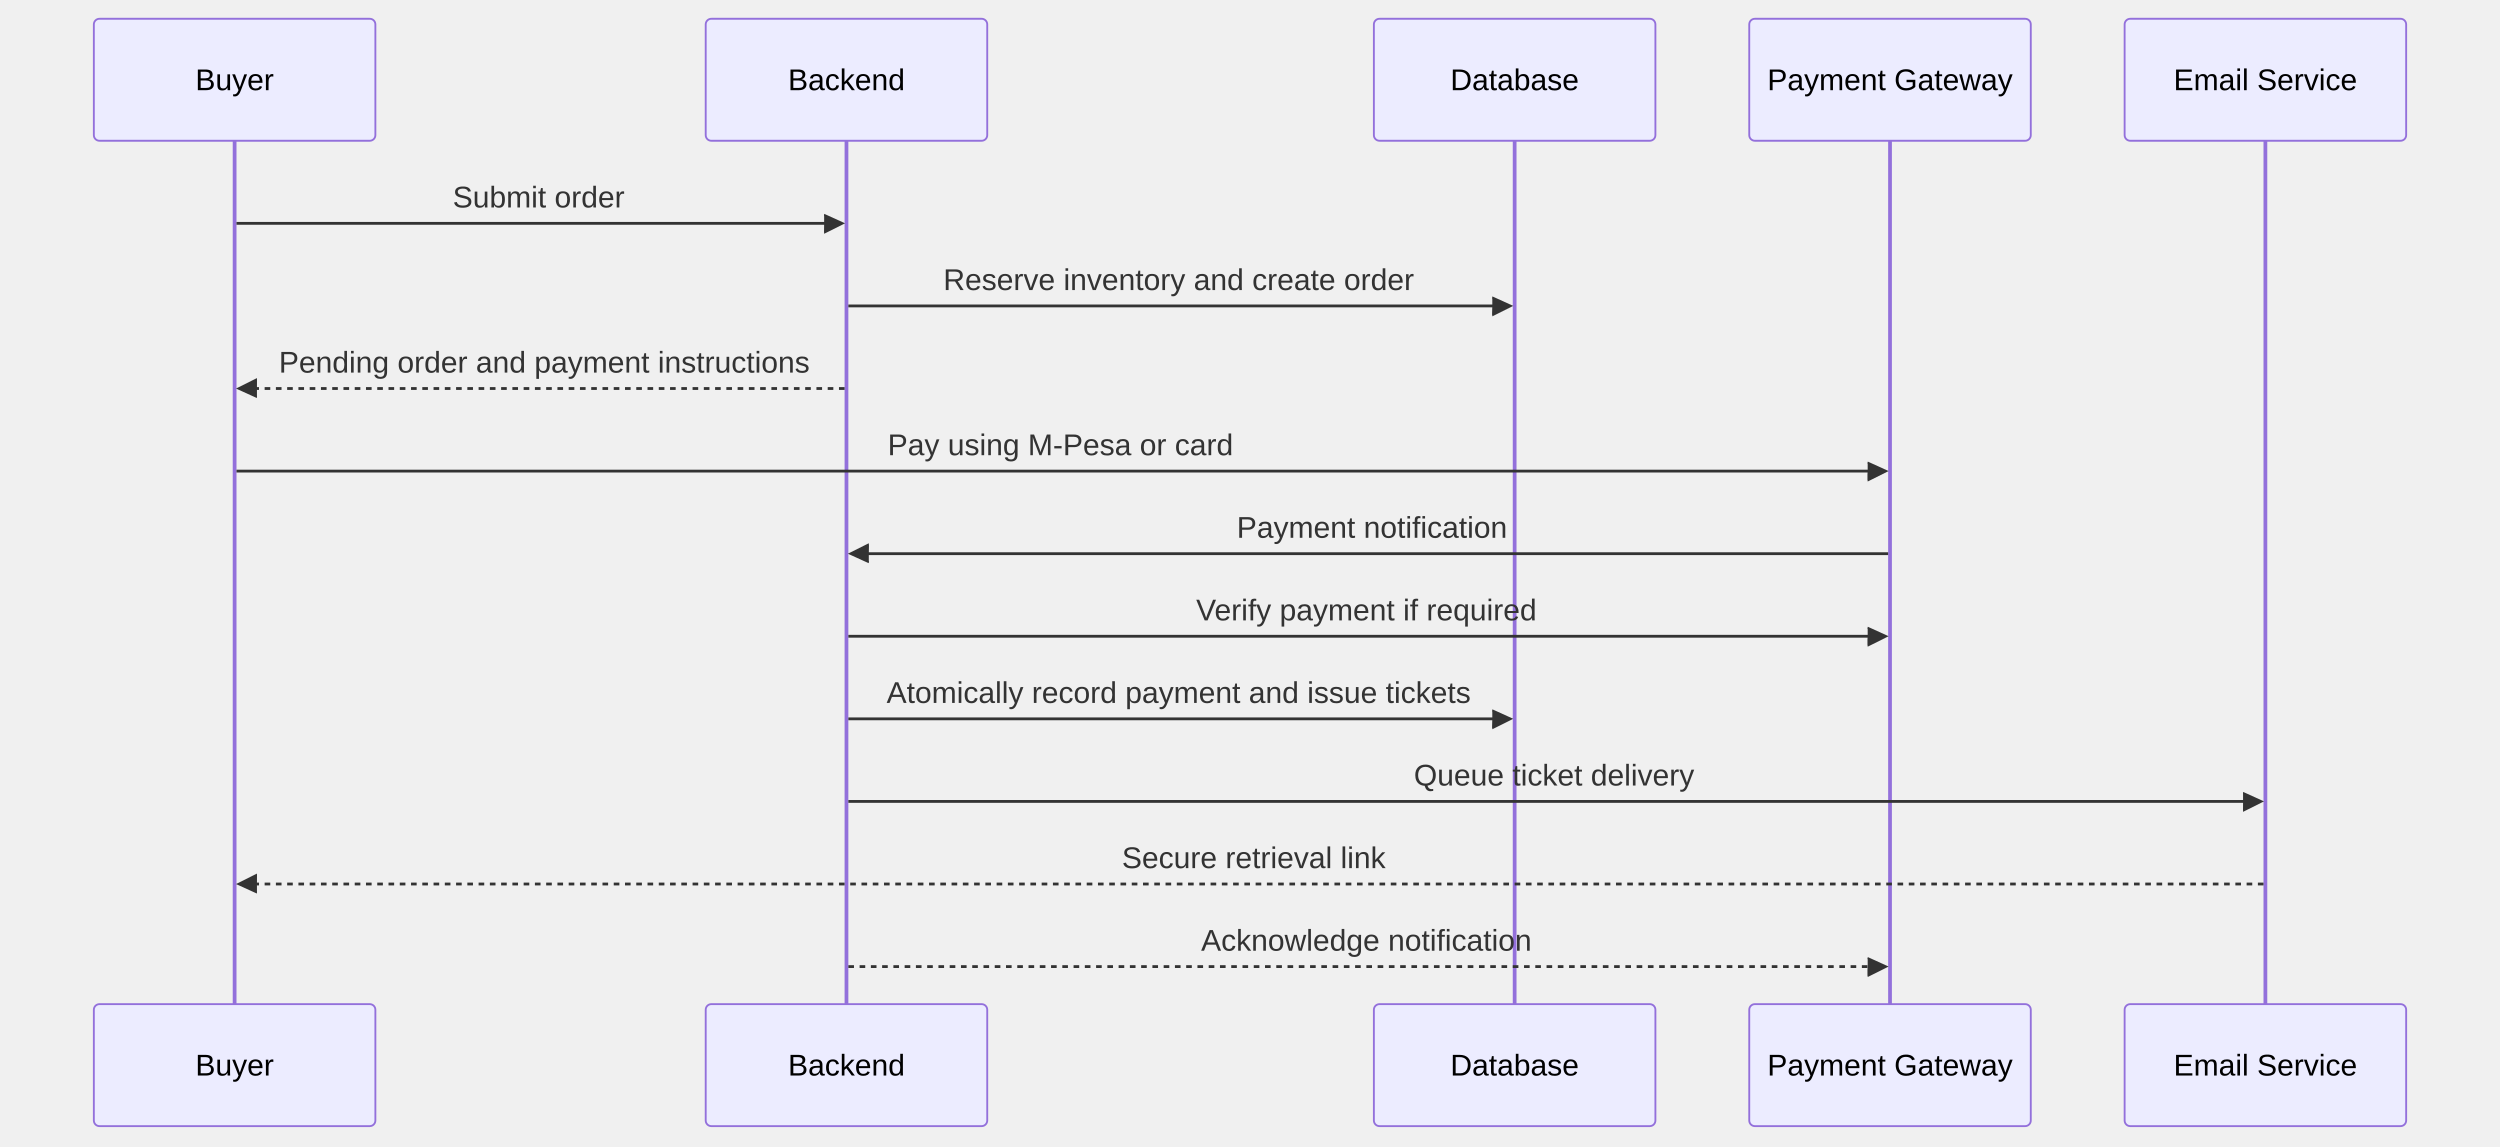
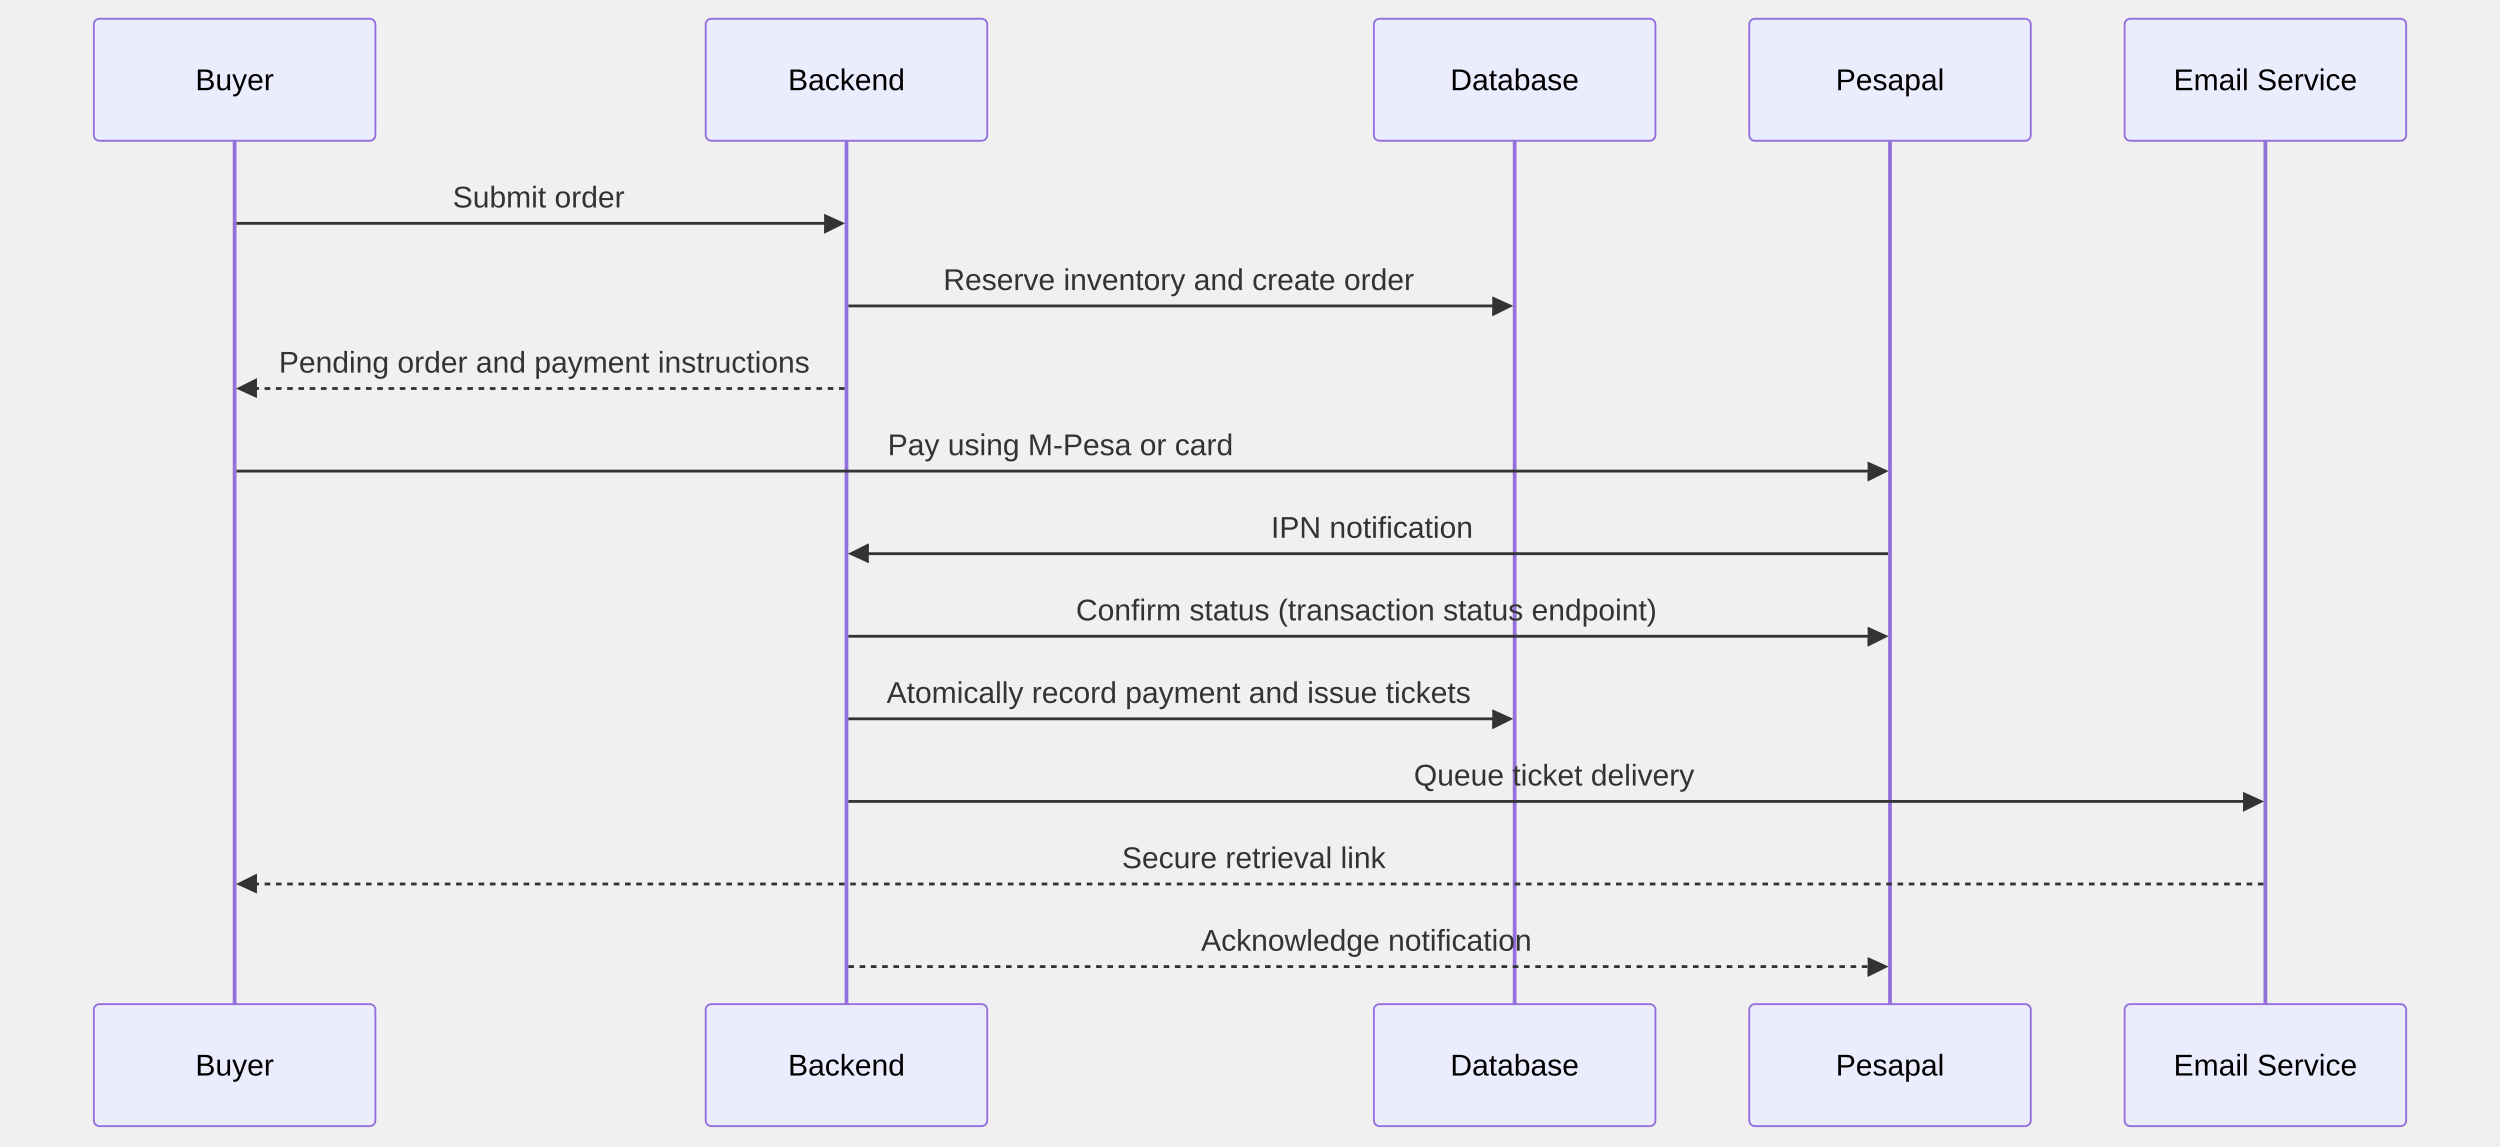
<svg xmlns="http://www.w3.org/2000/svg" id="my-svg" width="100%" style="max-width: 1332px; background-color: white;" viewBox="-50 -10 1332 611" role="graphics-document document" aria-roledescription="sequence">
  <g>
    <rect x="1082" y="525" fill="#eaeaea" stroke="#666" width="150" height="65" name="Email" rx="3" ry="3" class="actor actor-bottom" />
    <text x="1157" y="557.5" dominant-baseline="central" alignment-baseline="central" class="actor actor-box" style="text-anchor: middle; font-size: 16px; font-weight: 400;">
      <tspan x="1157" dy="0">Email Service</tspan>
    </text>
  </g>
  <g>
    <rect x="882" y="525" fill="#eaeaea" stroke="#666" width="150" height="65" name="Gateway" rx="3" ry="3" class="actor actor-bottom" />
    <text x="957" y="557.5" dominant-baseline="central" alignment-baseline="central" class="actor actor-box" style="text-anchor: middle; font-size: 16px; font-weight: 400;">
-       <tspan x="957" dy="0">Payment Gateway</tspan>
+       <tspan x="957" dy="0">Pesapal</tspan>
    </text>
  </g>
  <g>
    <rect x="682" y="525" fill="#eaeaea" stroke="#666" width="150" height="65" name="Database" rx="3" ry="3" class="actor actor-bottom" />
    <text x="757" y="557.5" dominant-baseline="central" alignment-baseline="central" class="actor actor-box" style="text-anchor: middle; font-size: 16px; font-weight: 400;">
      <tspan x="757" dy="0">Database</tspan>
    </text>
  </g>
  <g>
    <rect x="326" y="525" fill="#eaeaea" stroke="#666" width="150" height="65" name="Backend" rx="3" ry="3" class="actor actor-bottom" />
    <text x="401" y="557.5" dominant-baseline="central" alignment-baseline="central" class="actor actor-box" style="text-anchor: middle; font-size: 16px; font-weight: 400;">
      <tspan x="401" dy="0">Backend</tspan>
    </text>
  </g>
  <g>
    <rect x="0" y="525" fill="#eaeaea" stroke="#666" width="150" height="65" name="Buyer" rx="3" ry="3" class="actor actor-bottom" />
    <text x="75" y="557.5" dominant-baseline="central" alignment-baseline="central" class="actor actor-box" style="text-anchor: middle; font-size: 16px; font-weight: 400;">
      <tspan x="75" dy="0">Buyer</tspan>
    </text>
  </g>
  <g>
    <line id="actor4" x1="1157" y1="65" x2="1157" y2="525" class="actor-line 200" stroke-width="0.5px" stroke="#999" name="Email" data-et="life-line" data-id="Email" />
    <g id="root-4" data-et="participant" data-type="participant" data-id="Email">
      <rect x="1082" y="0" fill="#eaeaea" stroke="#666" width="150" height="65" name="Email" rx="3" ry="3" class="actor actor-top" />
      <text x="1157" y="32.5" dominant-baseline="central" alignment-baseline="central" class="actor actor-box" style="text-anchor: middle; font-size: 16px; font-weight: 400;">
        <tspan x="1157" dy="0">Email Service</tspan>
      </text>
    </g>
  </g>
  <g>
    <line id="actor3" x1="957" y1="65" x2="957" y2="525" class="actor-line 200" stroke-width="0.5px" stroke="#999" name="Gateway" data-et="life-line" data-id="Gateway" />
    <g id="root-3" data-et="participant" data-type="participant" data-id="Gateway">
      <rect x="882" y="0" fill="#eaeaea" stroke="#666" width="150" height="65" name="Gateway" rx="3" ry="3" class="actor actor-top" />
      <text x="957" y="32.5" dominant-baseline="central" alignment-baseline="central" class="actor actor-box" style="text-anchor: middle; font-size: 16px; font-weight: 400;">
-         <tspan x="957" dy="0">Payment Gateway</tspan>
+         <tspan x="957" dy="0">Pesapal</tspan>
      </text>
    </g>
  </g>
  <g>
    <line id="actor2" x1="757" y1="65" x2="757" y2="525" class="actor-line 200" stroke-width="0.5px" stroke="#999" name="Database" data-et="life-line" data-id="Database" />
    <g id="root-2" data-et="participant" data-type="participant" data-id="Database">
      <rect x="682" y="0" fill="#eaeaea" stroke="#666" width="150" height="65" name="Database" rx="3" ry="3" class="actor actor-top" />
      <text x="757" y="32.5" dominant-baseline="central" alignment-baseline="central" class="actor actor-box" style="text-anchor: middle; font-size: 16px; font-weight: 400;">
        <tspan x="757" dy="0">Database</tspan>
      </text>
    </g>
  </g>
  <g>
    <line id="actor1" x1="401" y1="65" x2="401" y2="525" class="actor-line 200" stroke-width="0.5px" stroke="#999" name="Backend" data-et="life-line" data-id="Backend" />
    <g id="root-1" data-et="participant" data-type="participant" data-id="Backend">
      <rect x="326" y="0" fill="#eaeaea" stroke="#666" width="150" height="65" name="Backend" rx="3" ry="3" class="actor actor-top" />
      <text x="401" y="32.5" dominant-baseline="central" alignment-baseline="central" class="actor actor-box" style="text-anchor: middle; font-size: 16px; font-weight: 400;">
        <tspan x="401" dy="0">Backend</tspan>
      </text>
    </g>
  </g>
  <g>
    <line id="actor0" x1="75" y1="65" x2="75" y2="525" class="actor-line 200" stroke-width="0.5px" stroke="#999" name="Buyer" data-et="life-line" data-id="Buyer" />
    <g id="root-0" data-et="participant" data-type="participant" data-id="Buyer">
      <rect x="0" y="0" fill="#eaeaea" stroke="#666" width="150" height="65" name="Buyer" rx="3" ry="3" class="actor actor-top" />
      <text x="75" y="32.5" dominant-baseline="central" alignment-baseline="central" class="actor actor-box" style="text-anchor: middle; font-size: 16px; font-weight: 400;">
        <tspan x="75" dy="0">Buyer</tspan>
      </text>
    </g>
  </g>
  <style>#my-svg{font-family:"trebuchet ms",verdana,arial,sans-serif;font-size:16px;fill:#333;}@keyframes edge-animation-frame{from{stroke-dashoffset:0;}}@keyframes dash{to{stroke-dashoffset:0;}}#my-svg .edge-animation-slow{stroke-dasharray:9,5!important;stroke-dashoffset:900;animation:dash 50s linear infinite;stroke-linecap:round;}#my-svg .edge-animation-fast{stroke-dasharray:9,5!important;stroke-dashoffset:900;animation:dash 20s linear infinite;stroke-linecap:round;}#my-svg .error-icon{fill:#552222;}#my-svg .error-text{fill:#552222;stroke:#552222;}#my-svg .edge-thickness-normal{stroke-width:1px;}#my-svg .edge-thickness-thick{stroke-width:3.5px;}#my-svg .edge-pattern-solid{stroke-dasharray:0;}#my-svg .edge-thickness-invisible{stroke-width:0;fill:none;}#my-svg .edge-pattern-dashed{stroke-dasharray:3;}#my-svg .edge-pattern-dotted{stroke-dasharray:2;}#my-svg .marker{fill:#333333;stroke:#333333;}#my-svg .marker.cross{stroke:#333333;}#my-svg svg{font-family:"trebuchet ms",verdana,arial,sans-serif;font-size:16px;}#my-svg p{margin:0;}#my-svg .actor{stroke:#9370DB;fill:#ECECFF;stroke-width:1;}#my-svg rect.actor.outer-path[data-look="neo"]{filter:drop-shadow(1px 2px 2px rgba(185, 185, 185, 1));}#my-svg rect.note[data-look="neo"]{stroke:#aaaa33;fill:#fff5ad;filter:drop-shadow(1px 2px 2px rgba(185, 185, 185, 1));}#my-svg text.actor&gt;tspan{fill:black;stroke:none;}#my-svg .actor-line{stroke:#9370DB;}#my-svg .innerArc{stroke-width:1.5;stroke-dasharray:none;}#my-svg .messageLine0{stroke-width:1.5;stroke-dasharray:none;stroke:#333;}#my-svg .messageLine1{stroke-width:1.5;stroke-dasharray:2,2;stroke:#333;}#my-svg [id$="-arrowhead"] path{fill:#333;stroke:#333;}#my-svg .sequenceNumber{fill:white;}#my-svg [id$="-sequencenumber"]{fill:#333;}#my-svg [id$="-crosshead"] path{fill:#333;stroke:#333;}#my-svg .messageText{fill:#333;stroke:none;}#my-svg .labelBox{stroke:#9370DB;fill:#ECECFF;filter:none;}#my-svg .labelText,#my-svg .labelText&gt;tspan{fill:black;stroke:none;}#my-svg .loopText,#my-svg .loopText&gt;tspan{fill:black;stroke:none;}#my-svg .sectionTitle,#my-svg .sectionTitle&gt;tspan{fill:black;stroke:none;}#my-svg .loopLine{stroke-width:2px;stroke-dasharray:2,2;stroke:#9370DB;fill:#9370DB;}#my-svg .note{stroke:#aaaa33;fill:#fff5ad;}#my-svg .noteText,#my-svg .noteText&gt;tspan{fill:black;stroke:none;font-weight:normal;}#my-svg .activation0{fill:#f4f4f4;stroke:#666;}#my-svg .activation1{fill:#f4f4f4;stroke:#666;}#my-svg .activation2{fill:#f4f4f4;stroke:#666;}#my-svg .actorPopupMenu{position:absolute;}#my-svg .actorPopupMenuPanel{position:absolute;fill:#ECECFF;box-shadow:0px 8px 16px 0px rgba(0,0,0,0.2);filter:drop-shadow(3px 5px 2px rgb(0 0 0 / 0.4));}#my-svg .actor-man circle,#my-svg line{fill:#ECECFF;stroke-width:2px;}#my-svg g rect.rect{filter:drop-shadow(1px 2px 2px rgba(185, 185, 185, 1));stroke:#9370DB;}#my-svg .node .neo-node{stroke:#9370DB;}#my-svg [data-look="neo"].node rect,#my-svg [data-look="neo"].cluster rect,#my-svg [data-look="neo"].node polygon{stroke:#9370DB;filter:drop-shadow(1px 2px 2px rgba(185, 185, 185, 1));}#my-svg [data-look="neo"].swimlane.cluster rect{filter:none;}#my-svg [data-look="neo"].node path{stroke:#9370DB;stroke-width:1px;}#my-svg [data-look="neo"].node .outer-path{filter:drop-shadow(1px 2px 2px rgba(185, 185, 185, 1));}#my-svg [data-look="neo"].node .neo-line path{stroke:#9370DB;filter:none;}#my-svg [data-look="neo"].node circle{stroke:#9370DB;filter:drop-shadow(1px 2px 2px rgba(185, 185, 185, 1));}#my-svg [data-look="neo"].node circle .state-start{fill:#000000;}#my-svg [data-look="neo"].icon-shape .icon{fill:#9370DB;filter:drop-shadow(1px 2px 2px rgba(185, 185, 185, 1));}#my-svg [data-look="neo"].icon-shape .icon-neo path{stroke:#9370DB;filter:drop-shadow(1px 2px 2px rgba(185, 185, 185, 1));}#my-svg :root{--mermaid-font-family:"trebuchet ms",verdana,arial,sans-serif;}</style>
  <g />
  <defs>
    <symbol id="my-svg-computer" width="24" height="24">
      <path transform="scale(.5)" d="M2 2v13h20v-13h-20zm18 11h-16v-9h16v9zm-10.228 6l.466-1h3.524l.467 1h-4.457zm14.228 3h-24l2-6h2.104l-1.33 4h18.45l-1.297-4h2.073l2 6zm-5-10h-14v-7h14v7z" />
    </symbol>
  </defs>
  <defs>
    <symbol id="my-svg-database" fill-rule="evenodd" clip-rule="evenodd">
      <path transform="scale(.5)" d="M12.258.001l.256.004.255.005.253.008.251.01.249.012.247.015.246.016.242.019.241.02.239.023.236.024.233.027.231.028.229.031.225.032.223.034.22.036.217.038.214.04.211.041.208.043.205.045.201.046.198.048.194.05.191.051.187.053.183.054.18.056.175.057.172.059.168.06.163.061.16.063.155.064.15.066.074.033.073.033.071.034.07.034.069.035.068.035.067.035.066.035.064.036.064.036.062.036.06.036.06.037.058.037.058.037.055.038.055.038.053.038.052.038.051.039.05.039.048.039.047.039.045.04.044.04.043.04.041.04.04.041.039.041.037.041.036.041.034.041.033.042.032.042.03.042.029.042.027.042.026.043.024.043.023.043.021.043.02.043.018.044.017.043.015.044.013.044.012.044.011.045.009.044.007.045.006.045.004.045.002.045.001.045v17l-.001.045-.002.045-.004.045-.006.045-.007.045-.009.044-.011.045-.012.044-.013.044-.015.044-.017.043-.018.044-.02.043-.021.043-.023.043-.024.043-.026.043-.027.042-.029.042-.03.042-.032.042-.033.042-.034.041-.036.041-.037.041-.039.041-.04.041-.041.04-.043.04-.044.04-.045.04-.047.039-.048.039-.05.039-.051.039-.052.038-.053.038-.055.038-.055.038-.058.037-.058.037-.06.037-.06.036-.062.036-.064.036-.064.036-.066.035-.067.035-.068.035-.069.035-.07.034-.071.034-.073.033-.074.033-.15.066-.155.064-.16.063-.163.061-.168.06-.172.059-.175.057-.18.056-.183.054-.187.053-.191.051-.194.05-.198.048-.201.046-.205.045-.208.043-.211.041-.214.04-.217.038-.22.036-.223.034-.225.032-.229.031-.231.028-.233.027-.236.024-.239.023-.241.02-.242.019-.246.016-.247.015-.249.012-.251.01-.253.008-.255.005-.256.004-.258.001-.258-.001-.256-.004-.255-.005-.253-.008-.251-.01-.249-.012-.247-.015-.245-.016-.243-.019-.241-.02-.238-.023-.236-.024-.234-.027-.231-.028-.228-.031-.226-.032-.223-.034-.22-.036-.217-.038-.214-.04-.211-.041-.208-.043-.204-.045-.201-.046-.198-.048-.195-.05-.19-.051-.187-.053-.184-.054-.179-.056-.176-.057-.172-.059-.167-.06-.164-.061-.159-.063-.155-.064-.151-.066-.074-.033-.072-.033-.072-.034-.07-.034-.069-.035-.068-.035-.067-.035-.066-.035-.064-.036-.063-.036-.062-.036-.061-.036-.06-.037-.058-.037-.057-.037-.056-.038-.055-.038-.053-.038-.052-.038-.051-.039-.049-.039-.049-.039-.046-.039-.046-.04-.044-.04-.043-.04-.041-.04-.04-.041-.039-.041-.037-.041-.036-.041-.034-.041-.033-.042-.032-.042-.03-.042-.029-.042-.027-.042-.026-.043-.024-.043-.023-.043-.021-.043-.02-.043-.018-.044-.017-.043-.015-.044-.013-.044-.012-.044-.011-.045-.009-.044-.007-.045-.006-.045-.004-.045-.002-.045-.001-.045v-17l.001-.045.002-.045.004-.045.006-.045.007-.045.009-.044.011-.045.012-.044.013-.044.015-.044.017-.043.018-.044.02-.043.021-.043.023-.043.024-.043.026-.043.027-.042.029-.042.03-.042.032-.042.033-.042.034-.041.036-.041.037-.041.039-.041.04-.041.041-.04.043-.04.044-.04.046-.04.046-.039.049-.039.049-.039.051-.039.052-.038.053-.038.055-.038.056-.038.057-.037.058-.037.06-.037.061-.036.062-.036.063-.036.064-.036.066-.035.067-.035.068-.035.069-.035.07-.034.072-.034.072-.033.074-.033.151-.066.155-.064.159-.063.164-.061.167-.06.172-.059.176-.057.179-.056.184-.054.187-.053.19-.051.195-.05.198-.048.201-.046.204-.045.208-.043.211-.041.214-.04.217-.038.22-.036.223-.034.226-.032.228-.031.231-.028.234-.027.236-.024.238-.023.241-.02.243-.019.245-.016.247-.015.249-.012.251-.01.253-.008.255-.005.256-.004.258-.001.258.001zm-9.258 20.499v.01l.001.021.003.021.004.022.005.021.006.022.007.022.009.023.01.022.011.023.012.023.013.023.015.023.016.024.017.023.018.024.019.024.021.024.022.025.023.024.024.025.052.049.056.05.061.051.066.051.07.051.075.051.079.052.084.052.088.052.092.052.097.052.102.051.105.052.11.052.114.051.119.051.123.051.127.05.131.05.135.05.139.048.144.049.147.047.152.047.155.047.16.045.163.045.167.043.171.043.176.041.178.041.183.039.187.039.19.037.194.035.197.035.202.033.204.031.209.03.212.029.216.027.219.025.222.024.226.021.23.02.233.018.236.016.24.015.243.012.246.01.249.008.253.005.256.004.259.001.26-.001.257-.004.254-.005.25-.008.247-.011.244-.012.241-.014.237-.016.233-.018.231-.021.226-.021.224-.024.22-.026.216-.027.212-.028.21-.031.205-.031.202-.034.198-.034.194-.036.191-.037.187-.039.183-.04.179-.04.175-.042.172-.043.168-.044.163-.045.16-.046.155-.046.152-.047.148-.048.143-.049.139-.049.136-.05.131-.05.126-.05.123-.051.118-.052.114-.051.11-.052.106-.052.101-.052.096-.052.092-.052.088-.053.083-.051.079-.052.074-.052.07-.051.065-.051.06-.051.056-.05.051-.05.023-.024.023-.025.021-.024.02-.024.019-.024.018-.024.017-.024.015-.023.014-.024.013-.023.012-.023.01-.023.01-.022.008-.022.006-.022.006-.022.004-.022.004-.021.001-.021.001-.021v-4.127l-.077.055-.08.053-.083.054-.085.053-.087.052-.09.052-.093.051-.095.05-.097.05-.1.049-.102.049-.105.048-.106.047-.109.047-.111.046-.114.045-.115.045-.118.044-.12.043-.122.042-.124.042-.126.041-.128.04-.13.04-.132.038-.134.038-.135.037-.138.037-.139.035-.142.035-.143.034-.144.033-.147.032-.148.031-.15.03-.151.03-.153.029-.154.027-.156.027-.158.026-.159.025-.161.024-.162.023-.163.022-.165.021-.166.02-.167.019-.169.018-.169.017-.171.016-.173.015-.173.014-.175.013-.175.012-.177.011-.178.01-.179.008-.179.008-.181.006-.182.005-.182.004-.184.003-.184.002h-.37l-.184-.002-.184-.003-.182-.004-.182-.005-.181-.006-.179-.008-.179-.008-.178-.01-.176-.011-.176-.012-.175-.013-.173-.014-.172-.015-.171-.016-.17-.017-.169-.018-.167-.019-.166-.02-.165-.021-.163-.022-.162-.023-.161-.024-.159-.025-.157-.026-.156-.027-.155-.027-.153-.029-.151-.03-.15-.03-.148-.031-.146-.032-.145-.033-.143-.034-.141-.035-.14-.035-.137-.037-.136-.037-.134-.038-.132-.038-.13-.04-.128-.04-.126-.041-.124-.042-.122-.042-.12-.044-.117-.043-.116-.045-.113-.045-.112-.046-.109-.047-.106-.047-.105-.048-.102-.049-.1-.049-.097-.05-.095-.05-.093-.052-.09-.051-.087-.052-.085-.053-.083-.054-.08-.054-.077-.054v4.127zm0-5.654v.011l.001.021.003.021.004.021.005.022.006.022.007.022.009.022.01.022.011.023.012.023.013.023.015.024.016.023.017.024.018.024.019.024.021.024.022.024.023.025.024.024.052.05.056.05.061.05.066.051.07.051.075.052.079.051.084.052.088.052.092.052.097.052.102.052.105.052.11.051.114.051.119.052.123.05.127.051.131.05.135.049.139.049.144.048.147.048.152.047.155.046.16.045.163.045.167.044.171.042.176.042.178.04.183.04.187.038.19.037.194.036.197.034.202.033.204.032.209.03.212.028.216.027.219.025.222.024.226.022.23.02.233.018.236.016.24.014.243.012.246.01.249.008.253.006.256.003.259.001.26-.001.257-.003.254-.006.25-.008.247-.01.244-.012.241-.015.237-.016.233-.018.231-.02.226-.022.224-.024.22-.025.216-.027.212-.029.21-.03.205-.032.202-.033.198-.035.194-.036.191-.037.187-.039.183-.039.179-.041.175-.042.172-.043.168-.044.163-.045.16-.045.155-.047.152-.047.148-.048.143-.048.139-.05.136-.049.131-.05.126-.051.123-.051.118-.051.114-.052.11-.052.106-.052.101-.052.096-.052.092-.052.088-.052.083-.052.079-.052.074-.051.07-.052.065-.051.06-.05.056-.051.051-.049.023-.025.023-.024.021-.025.02-.024.019-.024.018-.024.017-.024.015-.023.014-.023.013-.024.012-.022.01-.023.01-.023.008-.022.006-.022.006-.022.004-.021.004-.022.001-.021.001-.021v-4.139l-.077.054-.08.054-.083.054-.085.052-.087.053-.09.051-.093.051-.095.051-.097.05-.1.049-.102.049-.105.048-.106.047-.109.047-.111.046-.114.045-.115.044-.118.044-.12.044-.122.042-.124.042-.126.041-.128.04-.13.039-.132.039-.134.038-.135.037-.138.036-.139.036-.142.035-.143.033-.144.033-.147.033-.148.031-.15.03-.151.03-.153.028-.154.028-.156.027-.158.026-.159.025-.161.024-.162.023-.163.022-.165.021-.166.02-.167.019-.169.018-.169.017-.171.016-.173.015-.173.014-.175.013-.175.012-.177.011-.178.009-.179.009-.179.007-.181.007-.182.005-.182.004-.184.003-.184.002h-.37l-.184-.002-.184-.003-.182-.004-.182-.005-.181-.007-.179-.007-.179-.009-.178-.009-.176-.011-.176-.012-.175-.013-.173-.014-.172-.015-.171-.016-.17-.017-.169-.018-.167-.019-.166-.02-.165-.021-.163-.022-.162-.023-.161-.024-.159-.025-.157-.026-.156-.027-.155-.028-.153-.028-.151-.03-.15-.03-.148-.031-.146-.033-.145-.033-.143-.033-.141-.035-.14-.036-.137-.036-.136-.037-.134-.038-.132-.039-.13-.039-.128-.04-.126-.041-.124-.042-.122-.043-.12-.043-.117-.044-.116-.044-.113-.046-.112-.046-.109-.046-.106-.047-.105-.048-.102-.049-.1-.049-.097-.05-.095-.051-.093-.051-.09-.051-.087-.053-.085-.052-.083-.054-.08-.054-.077-.054v4.139zm0-5.666v.011l.001.02.003.022.004.021.005.022.006.021.007.022.009.023.01.022.011.023.012.023.013.023.015.023.016.024.017.024.018.023.019.024.021.025.022.024.023.024.024.025.052.05.056.05.061.05.066.051.07.051.075.052.079.051.084.052.088.052.092.052.097.052.102.052.105.051.11.052.114.051.119.051.123.051.127.05.131.05.135.05.139.049.144.048.147.048.152.047.155.046.16.045.163.045.167.043.171.043.176.042.178.04.183.04.187.038.19.037.194.036.197.034.202.033.204.032.209.03.212.028.216.027.219.025.222.024.226.021.23.02.233.018.236.017.24.014.243.012.246.01.249.008.253.006.256.003.259.001.26-.001.257-.003.254-.006.25-.008.247-.01.244-.013.241-.014.237-.016.233-.018.231-.02.226-.022.224-.024.22-.025.216-.027.212-.029.21-.03.205-.032.202-.033.198-.035.194-.036.191-.037.187-.039.183-.039.179-.041.175-.042.172-.043.168-.044.163-.045.16-.045.155-.047.152-.047.148-.048.143-.049.139-.049.136-.049.131-.051.126-.05.123-.051.118-.052.114-.051.11-.052.106-.052.101-.052.096-.052.092-.052.088-.052.083-.052.079-.052.074-.052.07-.051.065-.051.06-.051.056-.05.051-.049.023-.025.023-.025.021-.024.02-.024.019-.024.018-.024.017-.024.015-.023.014-.024.013-.023.012-.023.01-.022.01-.023.008-.022.006-.022.006-.022.004-.022.004-.021.001-.021.001-.021v-4.153l-.077.054-.08.054-.083.053-.085.053-.087.053-.09.051-.093.051-.095.051-.097.05-.1.049-.102.048-.105.048-.106.048-.109.046-.111.046-.114.046-.115.044-.118.044-.12.043-.122.043-.124.042-.126.041-.128.04-.13.039-.132.039-.134.038-.135.037-.138.036-.139.036-.142.034-.143.034-.144.033-.147.032-.148.032-.15.03-.151.03-.153.028-.154.028-.156.027-.158.026-.159.024-.161.024-.162.023-.163.023-.165.021-.166.02-.167.019-.169.018-.169.017-.171.016-.173.015-.173.014-.175.013-.175.012-.177.01-.178.01-.179.009-.179.007-.181.006-.182.006-.182.004-.184.003-.184.001-.185.001-.185-.001-.184-.001-.184-.003-.182-.004-.182-.006-.181-.006-.179-.007-.179-.009-.178-.01-.176-.01-.176-.012-.175-.013-.173-.014-.172-.015-.171-.016-.17-.017-.169-.018-.167-.019-.166-.02-.165-.021-.163-.023-.162-.023-.161-.024-.159-.024-.157-.026-.156-.027-.155-.028-.153-.028-.151-.03-.15-.03-.148-.032-.146-.032-.145-.033-.143-.034-.141-.034-.14-.036-.137-.036-.136-.037-.134-.038-.132-.039-.13-.039-.128-.041-.126-.041-.124-.041-.122-.043-.12-.043-.117-.044-.116-.044-.113-.046-.112-.046-.109-.046-.106-.048-.105-.048-.102-.048-.1-.05-.097-.049-.095-.051-.093-.051-.09-.052-.087-.052-.085-.053-.083-.053-.08-.054-.077-.054v4.153zm8.74-8.179l-.257.004-.254.005-.25.008-.247.011-.244.012-.241.014-.237.016-.233.018-.231.021-.226.022-.224.023-.22.026-.216.027-.212.028-.21.031-.205.032-.202.033-.198.034-.194.036-.191.038-.187.038-.183.04-.179.041-.175.042-.172.043-.168.043-.163.045-.16.046-.155.046-.152.048-.148.048-.143.048-.139.049-.136.05-.131.05-.126.051-.123.051-.118.051-.114.052-.11.052-.106.052-.101.052-.096.052-.092.052-.088.052-.083.052-.079.052-.074.051-.07.052-.065.051-.06.05-.056.05-.051.05-.023.025-.023.024-.021.024-.02.025-.019.024-.018.024-.017.023-.015.024-.014.023-.013.023-.012.023-.01.023-.01.022-.008.022-.006.023-.006.021-.004.022-.004.021-.001.021-.001.021.001.021.001.021.004.021.004.022.006.021.006.023.008.022.01.022.01.023.012.023.013.023.014.023.015.024.017.023.018.024.019.024.02.025.021.024.023.024.023.025.051.05.056.05.06.05.065.051.07.052.074.051.079.052.083.052.088.052.092.052.096.052.101.052.106.052.11.052.114.052.118.051.123.051.126.051.131.05.136.05.139.049.143.048.148.048.152.048.155.046.16.046.163.045.168.043.172.043.175.042.179.041.183.04.187.038.191.038.194.036.198.034.202.033.205.032.21.031.212.028.216.027.22.026.224.023.226.022.231.021.233.018.237.016.241.014.244.012.247.011.25.008.254.005.257.004.26.001.26-.001.257-.004.254-.005.25-.008.247-.011.244-.012.241-.014.237-.016.233-.018.231-.021.226-.022.224-.023.22-.026.216-.027.212-.028.21-.031.205-.032.202-.033.198-.034.194-.036.191-.038.187-.038.183-.04.179-.041.175-.042.172-.043.168-.043.163-.045.16-.046.155-.046.152-.048.148-.048.143-.048.139-.049.136-.05.131-.05.126-.051.123-.051.118-.051.114-.052.11-.052.106-.052.101-.052.096-.052.092-.052.088-.052.083-.052.079-.052.074-.051.07-.052.065-.051.06-.05.056-.05.051-.05.023-.025.023-.024.021-.024.02-.025.019-.024.018-.024.017-.023.015-.024.014-.023.013-.023.012-.023.01-.023.01-.022.008-.022.006-.023.006-.021.004-.022.004-.021.001-.021.001-.021-.001-.021-.001-.021-.004-.021-.004-.022-.006-.021-.006-.023-.008-.022-.01-.022-.01-.023-.012-.023-.013-.023-.014-.023-.015-.024-.017-.023-.018-.024-.019-.024-.02-.025-.021-.024-.023-.024-.023-.025-.051-.05-.056-.05-.06-.05-.065-.051-.07-.052-.074-.051-.079-.052-.083-.052-.088-.052-.092-.052-.096-.052-.101-.052-.106-.052-.11-.052-.114-.052-.118-.051-.123-.051-.126-.051-.131-.05-.136-.05-.139-.049-.143-.048-.148-.048-.152-.048-.155-.046-.16-.046-.163-.045-.168-.043-.172-.043-.175-.042-.179-.041-.183-.04-.187-.038-.191-.038-.194-.036-.198-.034-.202-.033-.205-.032-.21-.031-.212-.028-.216-.027-.22-.026-.224-.023-.226-.022-.231-.021-.233-.018-.237-.016-.241-.014-.244-.012-.247-.011-.25-.008-.254-.005-.257-.004-.26-.001-.26.001z" />
    </symbol>
  </defs>
  <defs>
    <symbol id="my-svg-clock" width="24" height="24">
      <path transform="scale(.5)" d="M12 2c5.514 0 10 4.486 10 10s-4.486 10-10 10-10-4.486-10-10 4.486-10 10-10zm0-2c-6.627 0-12 5.373-12 12s5.373 12 12 12 12-5.373 12-12-5.373-12-12-12zm5.848 12.459c.202.038.202.333.001.372-1.907.361-6.045 1.111-6.547 1.111-.719 0-1.301-.582-1.301-1.301 0-.512.77-5.447 1.125-7.445.034-.192.312-.181.343.014l.985 6.238 5.394 1.011z" />
    </symbol>
  </defs>
  <defs>
    <marker id="my-svg-arrowhead" refX="7.9" refY="5" markerUnits="userSpaceOnUse" markerWidth="12" markerHeight="12" orient="auto-start-reverse">
      <path d="M -1 0 L 10 5 L 0 10 z" />
    </marker>
  </defs>
  <defs>
    <marker id="my-svg-crosshead" markerWidth="15" markerHeight="8" orient="auto" refX="4" refY="4.5">
      <path fill="none" stroke="#000000" stroke-width="1pt" d="M 1,2 L 6,7 M 6,2 L 1,7" style="stroke-dasharray: 0, 0;" />
    </marker>
  </defs>
  <defs>
    <marker id="my-svg-filled-head" refX="15.5" refY="7" markerWidth="20" markerHeight="28" orient="auto">
      <path d="M 18,7 L9,13 L14,7 L9,1 Z" />
    </marker>
  </defs>
  <defs>
    <marker id="my-svg-sequencenumber" refX="15" refY="15" markerWidth="60" markerHeight="40" orient="auto">
      <circle cx="15" cy="15" r="6" />
    </marker>
  </defs>
  <defs>
    <marker id="my-svg-solidTopArrowHead" refX="7.9" refY="7.25" markerUnits="userSpaceOnUse" markerWidth="12" markerHeight="12" orient="auto-start-reverse">
      <path d="M 0 0 L 10 8 L 0 8 z" />
    </marker>
  </defs>
  <defs>
    <marker id="my-svg-solidBottomArrowHead" refX="7.9" refY="0.75" markerUnits="userSpaceOnUse" markerWidth="12" markerHeight="12" orient="auto-start-reverse">
      <path d="M 0 0 L 10 0 L 0 8 z" />
    </marker>
  </defs>
  <defs>
    <marker id="my-svg-stickTopArrowHead" refX="7.5" refY="7" markerUnits="userSpaceOnUse" markerWidth="12" markerHeight="12" orient="auto-start-reverse">
      <path d="M 0 0 L 7 7" stroke="black" stroke-width="1.5" fill="none" />
    </marker>
  </defs>
  <defs>
    <marker id="my-svg-stickBottomArrowHead" refX="7.5" refY="0" markerUnits="userSpaceOnUse" markerWidth="12" markerHeight="12" orient="auto-start-reverse">
      <path d="M 0 7 L 7 0" stroke="black" stroke-width="1.5" fill="none" />
    </marker>
  </defs>
  <text x="237" y="80" text-anchor="middle" dominant-baseline="middle" alignment-baseline="middle" class="messageText" dy="1em" style="font-size: 16px; font-weight: 400;">Submit order</text>
  <line x1="76" y1="109" x2="397" y2="109" class="messageLine0" data-et="message" data-id="i0" data-from="Buyer" data-to="Backend" stroke-width="2" stroke="none" marker-end="url(#my-svg-arrowhead)" style="fill: none;" />
  <text x="578" y="124" text-anchor="middle" dominant-baseline="middle" alignment-baseline="middle" class="messageText" dy="1em" style="font-size: 16px; font-weight: 400;">Reserve inventory and create order</text>
  <line x1="402" y1="153" x2="753" y2="153" class="messageLine0" data-et="message" data-id="i1" data-from="Backend" data-to="Database" stroke-width="2" stroke="none" marker-end="url(#my-svg-arrowhead)" style="fill: none;" />
  <text x="240" y="168" text-anchor="middle" dominant-baseline="middle" alignment-baseline="middle" class="messageText" dy="1em" style="font-size: 16px; font-weight: 400;">Pending order and payment instructions</text>
  <line x1="400" y1="197" x2="79" y2="197" class="messageLine1" data-et="message" data-id="i2" data-from="Backend" data-to="Buyer" stroke-width="2" stroke="none" marker-end="url(#my-svg-arrowhead)" style="stroke-dasharray: 3, 3; fill: none;" />
  <text x="515" y="212" text-anchor="middle" dominant-baseline="middle" alignment-baseline="middle" class="messageText" dy="1em" style="font-size: 16px; font-weight: 400;">Pay using M-Pesa or card</text>
  <line x1="76" y1="241" x2="953" y2="241" class="messageLine0" data-et="message" data-id="i3" data-from="Buyer" data-to="Gateway" stroke-width="2" stroke="none" marker-end="url(#my-svg-arrowhead)" style="fill: none;" />
-   <text x="681" y="256" text-anchor="middle" dominant-baseline="middle" alignment-baseline="middle" class="messageText" dy="1em" style="font-size: 16px; font-weight: 400;">Payment notification</text>
+   <text x="681" y="256" text-anchor="middle" dominant-baseline="middle" alignment-baseline="middle" class="messageText" dy="1em" style="font-size: 16px; font-weight: 400;">IPN notification</text>
  <line x1="956" y1="285" x2="405" y2="285" class="messageLine0" data-et="message" data-id="i4" data-from="Gateway" data-to="Backend" stroke-width="2" stroke="none" marker-end="url(#my-svg-arrowhead)" style="fill: none;" />
-   <text x="678" y="300" text-anchor="middle" dominant-baseline="middle" alignment-baseline="middle" class="messageText" dy="1em" style="font-size: 16px; font-weight: 400;">Verify payment if required</text>
+   <text x="678" y="300" text-anchor="middle" dominant-baseline="middle" alignment-baseline="middle" class="messageText" dy="1em" style="font-size: 16px; font-weight: 400;">Confirm status (transaction status endpoint)</text>
  <line x1="402" y1="329" x2="953" y2="329" class="messageLine0" data-et="message" data-id="i5" data-from="Backend" data-to="Gateway" stroke-width="2" stroke="none" marker-end="url(#my-svg-arrowhead)" style="fill: none;" />
  <text x="578" y="344" text-anchor="middle" dominant-baseline="middle" alignment-baseline="middle" class="messageText" dy="1em" style="font-size: 16px; font-weight: 400;">Atomically record payment and issue tickets</text>
  <line x1="402" y1="373" x2="753" y2="373" class="messageLine0" data-et="message" data-id="i6" data-from="Backend" data-to="Database" stroke-width="2" stroke="none" marker-end="url(#my-svg-arrowhead)" style="fill: none;" />
  <text x="778" y="388" text-anchor="middle" dominant-baseline="middle" alignment-baseline="middle" class="messageText" dy="1em" style="font-size: 16px; font-weight: 400;">Queue ticket delivery</text>
  <line x1="402" y1="417" x2="1153" y2="417" class="messageLine0" data-et="message" data-id="i7" data-from="Backend" data-to="Email" stroke-width="2" stroke="none" marker-end="url(#my-svg-arrowhead)" style="fill: none;" />
  <text x="618" y="432" text-anchor="middle" dominant-baseline="middle" alignment-baseline="middle" class="messageText" dy="1em" style="font-size: 16px; font-weight: 400;">Secure retrieval link</text>
  <line x1="1156" y1="461" x2="79" y2="461" class="messageLine1" data-et="message" data-id="i8" data-from="Email" data-to="Buyer" stroke-width="2" stroke="none" marker-end="url(#my-svg-arrowhead)" style="stroke-dasharray: 3, 3; fill: none;" />
  <text x="678" y="476" text-anchor="middle" dominant-baseline="middle" alignment-baseline="middle" class="messageText" dy="1em" style="font-size: 16px; font-weight: 400;">Acknowledge notification</text>
  <line x1="402" y1="505" x2="953" y2="505" class="messageLine1" data-et="message" data-id="i9" data-from="Backend" data-to="Gateway" stroke-width="2" stroke="none" marker-end="url(#my-svg-arrowhead)" style="stroke-dasharray: 3, 3; fill: none;" />
</svg>
